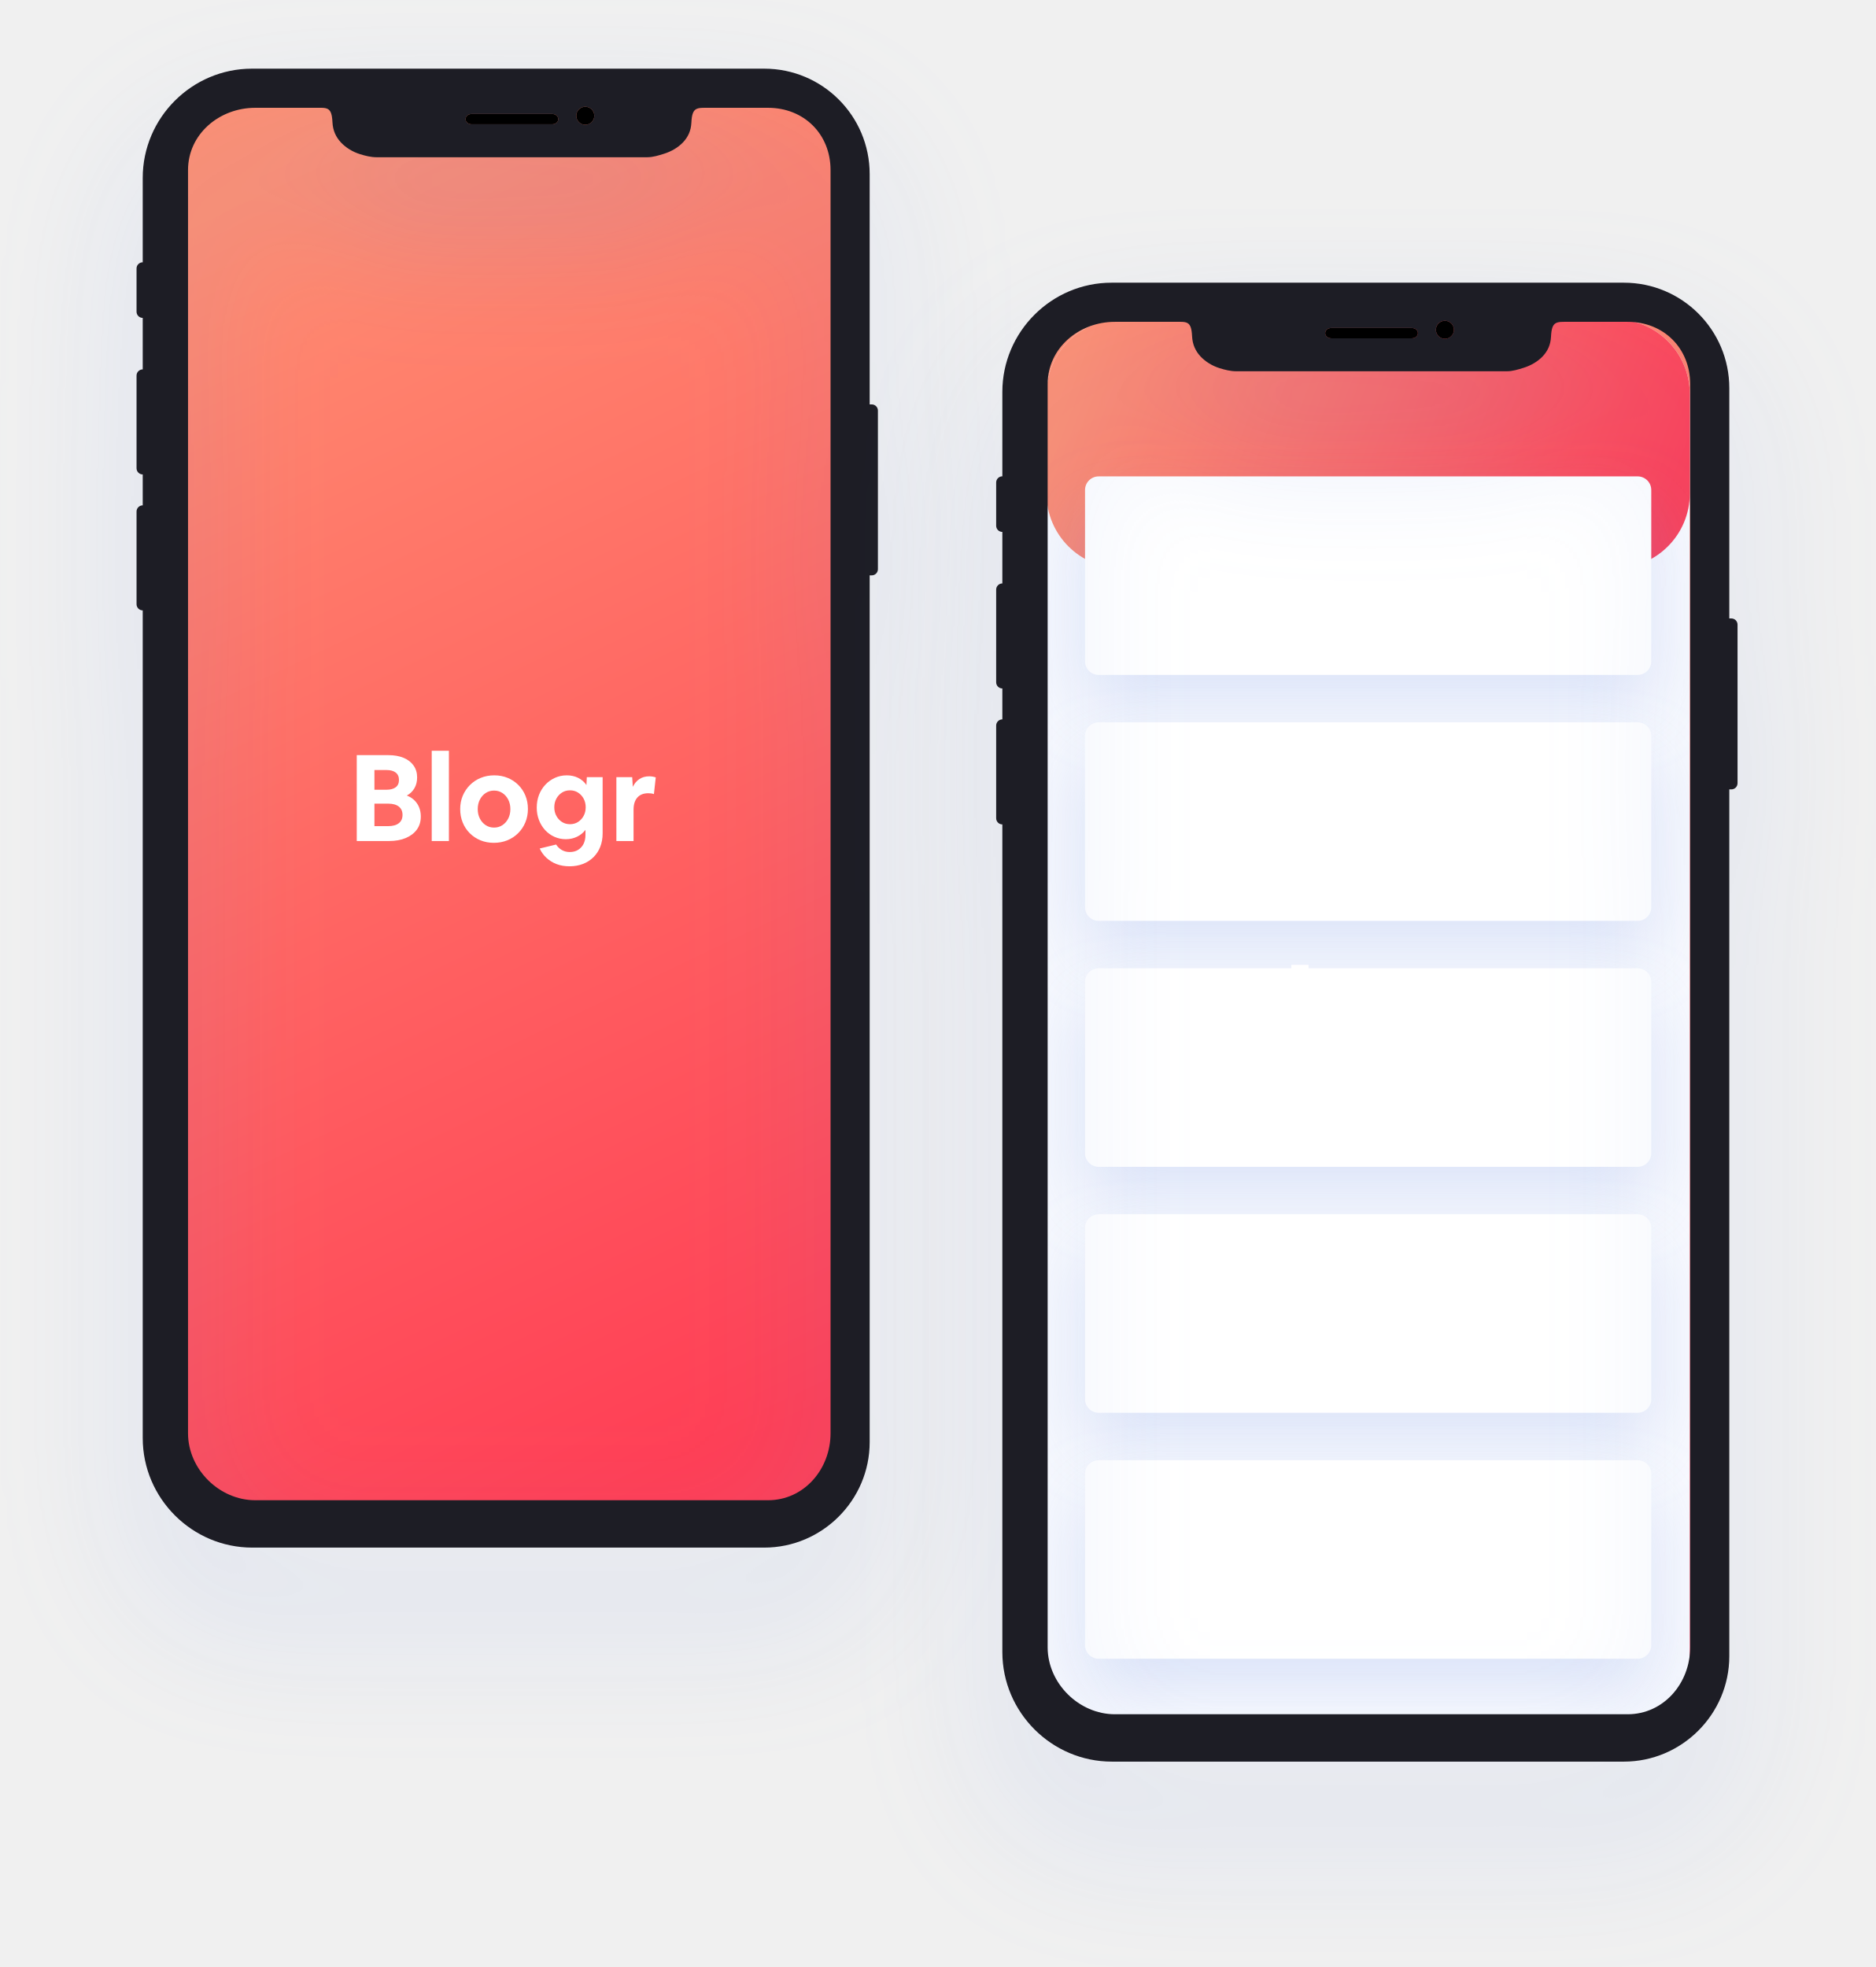
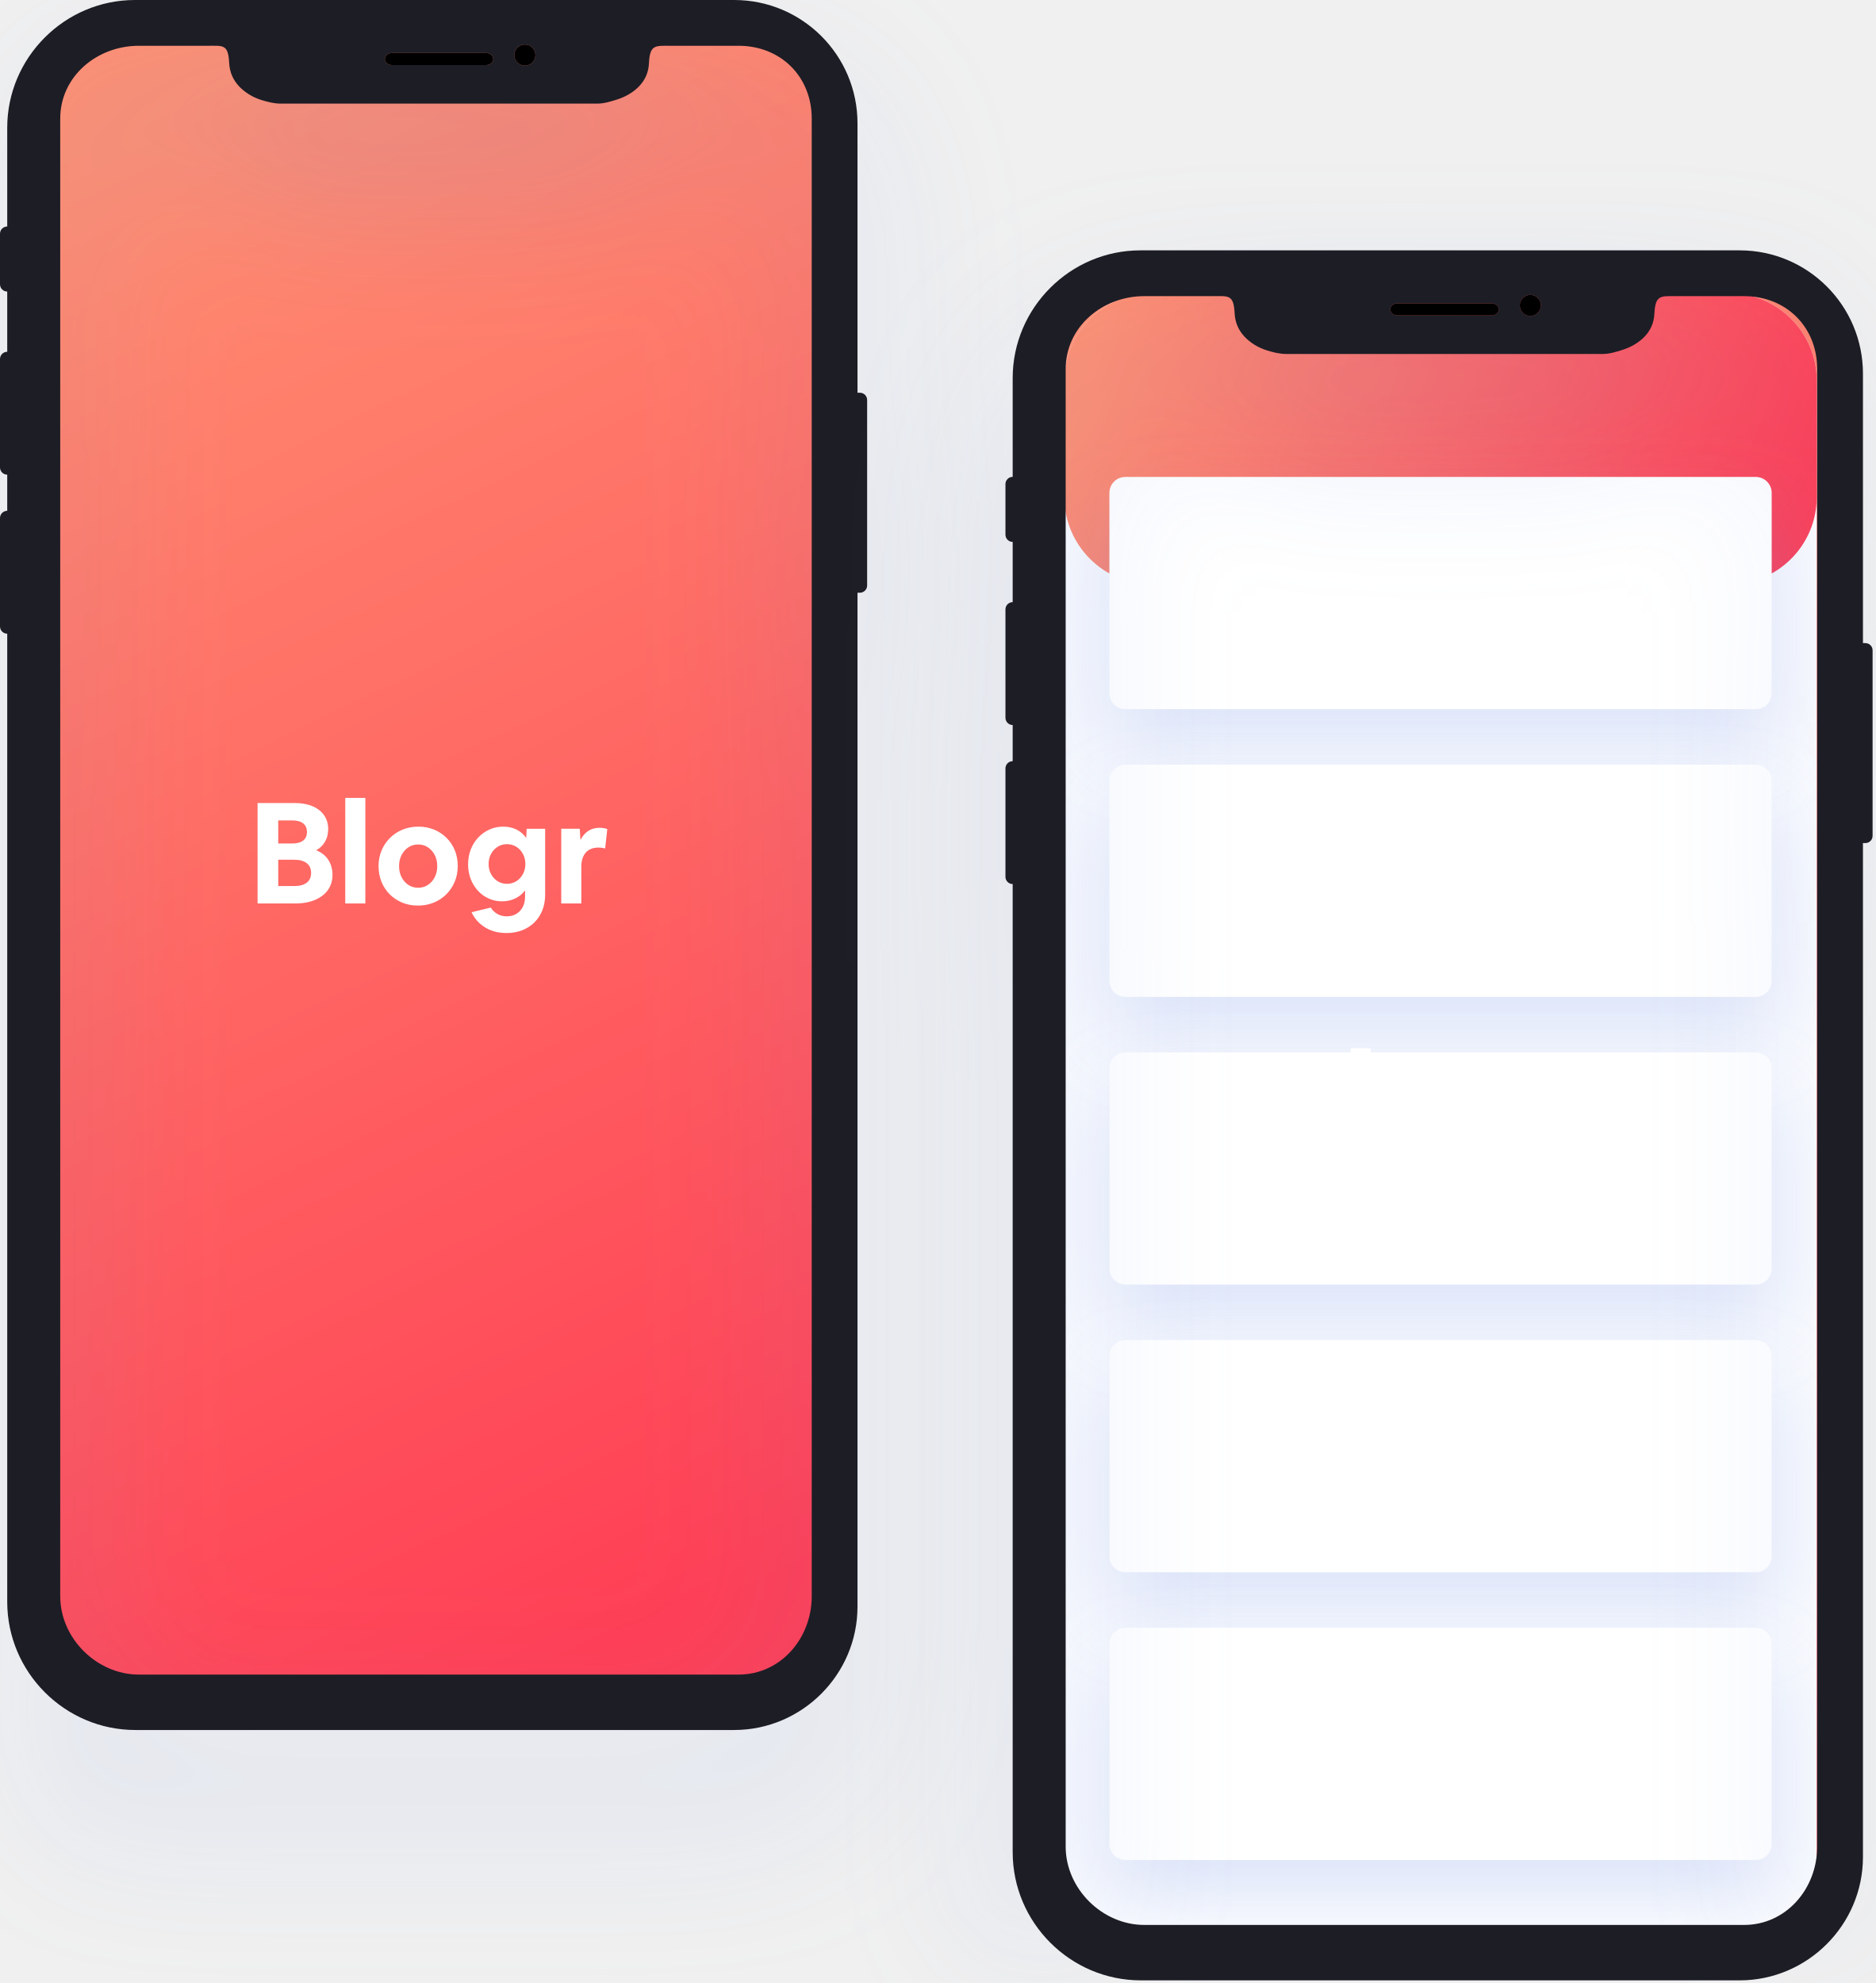
- <svg xmlns="http://www.w3.org/2000/svg" xmlns:xlink="http://www.w3.org/1999/xlink" width="552" height="579">
-   <defs>
-     <filter x="-32.1%" y="-11.5%" width="164.2%" height="132.2%" filterUnits="objectBoundingBox" id="b">
-       <feOffset dy="20" in="SourceAlpha" result="shadowOffsetOuter1" />
-       <feGaussianBlur stdDeviation="20" in="shadowOffsetOuter1" result="shadowBlurOuter1" />
-       <feColorMatrix values="0 0 0 0 0.422 0 0 0 0 0.554 0 0 0 0 0.894 0 0 0 0.243 0" in="shadowBlurOuter1" />
+ <svg xmlns="http://www.w3.org/2000/svg" xmlns:xlink="http://www.w3.org/1999/xlink" width="472" height="499" version="1.1" id="svg26">
+   <defs id="defs10">
+     <filter x="-0.22" y="-0.11" width="1.44" height="1.266" filterUnits="objectBoundingBox" id="b">
+       <feOffset dy="20" in="SourceAlpha" result="shadowOffsetOuter1" id="feOffset1" />
+       <feGaussianBlur stdDeviation="20" in="shadowOffsetOuter1" result="shadowBlurOuter1" id="feGaussianBlur1" />
+       <feColorMatrix values="0 0 0 0 0.422 0 0 0 0 0.554 0 0 0 0 0.894 0 0 0 0.243 0" in="shadowBlurOuter1" id="feColorMatrix1" />
    </filter>
-     <filter x="-21%" y="-42.8%" width="142%" height="219.8%" filterUnits="objectBoundingBox" id="e">
-       <feOffset dy="10" in="SourceAlpha" result="shadowOffsetOuter1" />
-       <feGaussianBlur stdDeviation="10" in="shadowOffsetOuter1" result="shadowBlurOuter1" />
-       <feColorMatrix values="0 0 0 0 0.422 0 0 0 0 0.554 0 0 0 0 0.894 0 0 0 0.243 0" in="shadowBlurOuter1" />
+     <filter x="-0.144" y="-0.411" width="1.288" height="1.992" filterUnits="objectBoundingBox" id="e">
+       <feOffset dy="10" in="SourceAlpha" result="shadowOffsetOuter1" id="feOffset2" />
+       <feGaussianBlur stdDeviation="10" in="shadowOffsetOuter1" result="shadowBlurOuter1" id="feGaussianBlur2" />
+       <feColorMatrix values="0 0 0 0 0.422 0 0 0 0 0.554 0 0 0 0 0.894 0 0 0 0.243 0" in="shadowBlurOuter1" id="feColorMatrix2" />
    </filter>
-     <filter x="-21%" y="-42.8%" width="142%" height="219.8%" filterUnits="objectBoundingBox" id="g">
-       <feOffset dy="10" in="SourceAlpha" result="shadowOffsetOuter1" />
-       <feGaussianBlur stdDeviation="10" in="shadowOffsetOuter1" result="shadowBlurOuter1" />
-       <feColorMatrix values="0 0 0 0 0.422 0 0 0 0 0.554 0 0 0 0 0.894 0 0 0 0.243 0" in="shadowBlurOuter1" />
+     <filter x="-0.144" y="-0.411" width="1.288" height="1.992" filterUnits="objectBoundingBox" id="g">
+       <feOffset dy="10" in="SourceAlpha" result="shadowOffsetOuter1" id="feOffset3" />
+       <feGaussianBlur stdDeviation="10" in="shadowOffsetOuter1" result="shadowBlurOuter1" id="feGaussianBlur3" />
+       <feColorMatrix values="0 0 0 0 0.422 0 0 0 0 0.554 0 0 0 0 0.894 0 0 0 0.243 0" in="shadowBlurOuter1" id="feColorMatrix3" />
    </filter>
-     <filter x="-21%" y="-42.8%" width="142%" height="219.8%" filterUnits="objectBoundingBox" id="i">
-       <feOffset dy="10" in="SourceAlpha" result="shadowOffsetOuter1" />
-       <feGaussianBlur stdDeviation="10" in="shadowOffsetOuter1" result="shadowBlurOuter1" />
-       <feColorMatrix values="0 0 0 0 0.422 0 0 0 0 0.554 0 0 0 0 0.894 0 0 0 0.243 0" in="shadowBlurOuter1" />
+     <filter x="-0.144" y="-0.411" width="1.288" height="1.992" filterUnits="objectBoundingBox" id="i">
+       <feOffset dy="10" in="SourceAlpha" result="shadowOffsetOuter1" id="feOffset4" />
+       <feGaussianBlur stdDeviation="10" in="shadowOffsetOuter1" result="shadowBlurOuter1" id="feGaussianBlur4" />
+       <feColorMatrix values="0 0 0 0 0.422 0 0 0 0 0.554 0 0 0 0 0.894 0 0 0 0.243 0" in="shadowBlurOuter1" id="feColorMatrix4" />
    </filter>
-     <filter x="-21%" y="-42.8%" width="142%" height="219.8%" filterUnits="objectBoundingBox" id="k">
-       <feOffset dy="10" in="SourceAlpha" result="shadowOffsetOuter1" />
-       <feGaussianBlur stdDeviation="10" in="shadowOffsetOuter1" result="shadowBlurOuter1" />
-       <feColorMatrix values="0 0 0 0 0.422 0 0 0 0 0.554 0 0 0 0 0.894 0 0 0 0.243 0" in="shadowBlurOuter1" />
+     <filter x="-0.144" y="-0.411" width="1.288" height="1.992" filterUnits="objectBoundingBox" id="k">
+       <feOffset dy="10" in="SourceAlpha" result="shadowOffsetOuter1" id="feOffset5" />
+       <feGaussianBlur stdDeviation="10" in="shadowOffsetOuter1" result="shadowBlurOuter1" id="feGaussianBlur5" />
+       <feColorMatrix values="0 0 0 0 0.422 0 0 0 0 0.554 0 0 0 0 0.894 0 0 0 0.243 0" in="shadowBlurOuter1" id="feColorMatrix5" />
    </filter>
-     <filter x="-21%" y="-42.8%" width="142%" height="219.8%" filterUnits="objectBoundingBox" id="m">
-       <feOffset dy="10" in="SourceAlpha" result="shadowOffsetOuter1" />
-       <feGaussianBlur stdDeviation="10" in="shadowOffsetOuter1" result="shadowBlurOuter1" />
-       <feColorMatrix values="0 0 0 0 0.422 0 0 0 0 0.554 0 0 0 0 0.894 0 0 0 0.243 0" in="shadowBlurOuter1" />
+     <filter x="-0.144" y="-0.411" width="1.288" height="1.992" filterUnits="objectBoundingBox" id="m">
+       <feOffset dy="10" in="SourceAlpha" result="shadowOffsetOuter1" id="feOffset6" />
+       <feGaussianBlur stdDeviation="10" in="shadowOffsetOuter1" result="shadowBlurOuter1" id="feGaussianBlur6" />
+       <feColorMatrix values="0 0 0 0 0.422 0 0 0 0 0.554 0 0 0 0 0.894 0 0 0 0.243 0" in="shadowBlurOuter1" id="feColorMatrix6" />
    </filter>
-     <filter x="-32.1%" y="-11.5%" width="164.2%" height="132.2%" filterUnits="objectBoundingBox" id="o">
-       <feOffset dy="20" in="SourceAlpha" result="shadowOffsetOuter1" />
-       <feGaussianBlur stdDeviation="20" in="shadowOffsetOuter1" result="shadowBlurOuter1" />
-       <feColorMatrix values="0 0 0 0 0.422 0 0 0 0 0.554 0 0 0 0 0.894 0 0 0 0.243 0" in="shadowBlurOuter1" />
+     <filter x="-0.22" y="-0.11" width="1.44" height="1.266" filterUnits="objectBoundingBox" id="o">
+       <feOffset dy="20" in="SourceAlpha" result="shadowOffsetOuter1" id="feOffset7" />
+       <feGaussianBlur stdDeviation="20" in="shadowOffsetOuter1" result="shadowBlurOuter1" id="feGaussianBlur7" />
+       <feColorMatrix values="0 0 0 0 0.422 0 0 0 0 0.554 0 0 0 0 0.894 0 0 0 0.243 0" in="shadowBlurOuter1" id="feColorMatrix7" />
    </filter>
    <rect id="f" x="0" y="0" width="166.649" height="58.441" rx="4" />
    <rect id="h" x="0" y="72.397" width="166.649" height="58.441" rx="4" />
    <rect id="j" x="0" y="144.794" width="166.649" height="58.441" rx="4" />
    <rect id="l" x="0" y="217.192" width="166.649" height="58.441" rx="4" />
    <rect id="n" x="0" y="289.589" width="166.649" height="58.441" rx="4" />
-     <linearGradient x1="38.371%" y1="0%" x2="61.629%" y2="100%" id="a">
-       <stop stop-color="#FF8F71" offset="0%" />
-       <stop stop-color="#FF3E55" offset="100%" />
+     <linearGradient x1="0.384" y1="0" x2="0.616" y2="1" id="a">
+       <stop stop-color="#FF8F71" offset="0%" id="stop7" />
+       <stop stop-color="#FF3E55" offset="100%" id="stop8" />
    </linearGradient>
-     <linearGradient x1="0%" y1="42.512%" x2="100%" y2="57.488%" id="d">
-       <stop stop-color="#FF8F71" offset="0%" />
-       <stop stop-color="#FF3E55" offset="100%" />
+     <linearGradient x1="9.331" y1="67.754" x2="127.112" y2="85.393" id="d" gradientTransform="scale(1.607516,0.6220777)" gradientUnits="userSpaceOnUse">
+       <stop stop-color="#FF8F71" offset="0%" id="stop9" />
+       <stop stop-color="#FF3E55" offset="100%" id="stop10" />
    </linearGradient>
-     <path d="M204.442 401.894c0 10.587-7.815 19.708-18.398 19.708H35.126c-10.584 0-19.786-9.121-19.786-19.708V30.059c0-10.587 9.202-18.327 19.786-18.327h17.447c3.689 0 5.051-.422 5.275 4.255.116 2.43 1.007 4.318 2.435 5.881 1.426 1.534 3.39 2.794 5.646 3.501 1.531.48 3.236.914 4.861.914h79.751c1.626 0 3.33-.534 4.861-1.013 2.258-.707 4.22-1.887 5.647-3.392 1.428-1.535 2.319-3.344 2.434-5.773.223-4.676 1.587-4.373 5.276-4.373h17.285c10.583 0 18.398 7.74 18.398 18.327v371.835zM98.847 13.55h23.637c1.004 0 1.819.622 1.819 1.515 0 .893-.815 1.516-1.819 1.516H98.847c-1.005 0-1.818-.623-1.818-1.516s.813-1.515 1.818-1.515zm36.063.522a2.653 2.653 0 11-5.306 0 2.653 2.653 0 015.306 0zm81.048 84.968V31.254c0-17.144-13.893-31.042-31.032-31.042H34.148c-17.677 0-32.142 14.47-32.142 32.155v24.839a1.819 1.819 0 00-1.819 1.818v12.733a1.82 1.82 0 001.819 1.82v15.157a1.82 1.82 0 00-1.819 1.82v27.284a1.82 1.82 0 001.819 1.818v9.095a1.82 1.82 0 00-1.819 1.818v27.285a1.82 1.82 0 001.819 1.82V403.29c0 17.74 14.509 32.257 32.243 32.257h150.677c17.067 0 31.032-13.97 31.032-31.043v-255.14h.605a1.819 1.819 0 001.82-1.819v-46.685c0-1.005-.814-1.82-1.82-1.82h-.605z" id="c" />
-     <path d="M204.442 401.894c0 10.587-7.815 19.708-18.398 19.708H35.126c-10.584 0-19.786-9.121-19.786-19.708V30.059c0-10.587 9.202-18.327 19.786-18.327h17.447c3.689 0 5.051-.422 5.275 4.255.116 2.43 1.007 4.318 2.435 5.881 1.426 1.534 3.39 2.794 5.646 3.501 1.531.48 3.236.914 4.861.914h79.751c1.626 0 3.33-.534 4.861-1.013 2.258-.707 4.22-1.887 5.647-3.392 1.428-1.535 2.319-3.344 2.434-5.773.223-4.676 1.587-4.373 5.276-4.373h17.285c10.583 0 18.398 7.74 18.398 18.327v371.835zM98.847 13.55h23.637c1.004 0 1.819.622 1.819 1.515 0 .893-.815 1.516-1.819 1.516H98.847c-1.005 0-1.818-.623-1.818-1.516s.813-1.515 1.818-1.515zm36.063.522a2.653 2.653 0 11-5.306 0 2.653 2.653 0 015.306 0zm81.048 84.968V31.254c0-17.144-13.893-31.042-31.032-31.042H34.148c-17.677 0-32.142 14.47-32.142 32.155v24.839a1.819 1.819 0 00-1.819 1.818v12.733a1.82 1.82 0 001.819 1.82v15.157a1.82 1.82 0 00-1.819 1.82v27.284a1.82 1.82 0 001.819 1.818v9.095a1.82 1.82 0 00-1.819 1.818v27.285a1.82 1.82 0 001.819 1.82V403.29c0 17.74 14.509 32.257 32.243 32.257h150.677c17.067 0 31.032-13.97 31.032-31.043v-255.14h.605a1.819 1.819 0 001.82-1.819v-46.685c0-1.005-.814-1.82-1.82-1.82h-.605z" id="p" />
+     <path d="m 204.442,401.894 c 0,10.587 -7.815,19.708 -18.398,19.708 H 35.126 c -10.584,0 -19.786,-9.121 -19.786,-19.708 V 30.059 c 0,-10.587 9.202,-18.327 19.786,-18.327 h 17.447 c 3.689,0 5.051,-0.422 5.275,4.255 0.116,2.43 1.007,4.318 2.435,5.881 1.426,1.534 3.39,2.794 5.646,3.501 1.531,0.48 3.236,0.914 4.861,0.914 h 79.751 c 1.626,0 3.33,-0.534 4.861,-1.013 2.258,-0.707 4.22,-1.887 5.647,-3.392 1.428,-1.535 2.319,-3.344 2.434,-5.773 0.223,-4.676 1.587,-4.373 5.276,-4.373 h 17.285 c 10.583,0 18.398,7.74 18.398,18.327 z M 98.847,13.55 h 23.637 c 1.004,0 1.819,0.622 1.819,1.515 0,0.893 -0.815,1.516 -1.819,1.516 H 98.847 c -1.005,0 -1.818,-0.623 -1.818,-1.516 0,-0.893 0.813,-1.515 1.818,-1.515 z m 36.063,0.522 a 2.653,2.653 0 1 1 -5.306,0 2.653,2.653 0 0 1 5.306,0 z M 215.958,99.04 V 31.254 C 215.958,14.11 202.065,0.212 184.926,0.212 H 34.148 c -17.677,0 -32.142,14.47 -32.142,32.155 v 24.839 a 1.819,1.819 0 0 0 -1.819,1.818 v 12.733 a 1.82,1.82 0 0 0 1.819,1.82 v 15.157 a 1.82,1.82 0 0 0 -1.819,1.82 v 27.284 a 1.82,1.82 0 0 0 1.819,1.818 v 9.095 a 1.82,1.82 0 0 0 -1.819,1.818 v 27.285 a 1.82,1.82 0 0 0 1.819,1.82 V 403.29 c 0,17.74 14.509,32.257 32.243,32.257 h 150.677 c 17.067,0 31.032,-13.97 31.032,-31.043 v -255.14 h 0.605 a 1.819,1.819 0 0 0 1.82,-1.819 V 100.86 c 0,-1.005 -0.814,-1.82 -1.82,-1.82 z" id="c" />
+     <path d="m 204.442,401.894 c 0,10.587 -7.815,19.708 -18.398,19.708 H 35.126 c -10.584,0 -19.786,-9.121 -19.786,-19.708 V 30.059 c 0,-10.587 9.202,-18.327 19.786,-18.327 h 17.447 c 3.689,0 5.051,-0.422 5.275,4.255 0.116,2.43 1.007,4.318 2.435,5.881 1.426,1.534 3.39,2.794 5.646,3.501 1.531,0.48 3.236,0.914 4.861,0.914 h 79.751 c 1.626,0 3.33,-0.534 4.861,-1.013 2.258,-0.707 4.22,-1.887 5.647,-3.392 1.428,-1.535 2.319,-3.344 2.434,-5.773 0.223,-4.676 1.587,-4.373 5.276,-4.373 h 17.285 c 10.583,0 18.398,7.74 18.398,18.327 z M 98.847,13.55 h 23.637 c 1.004,0 1.819,0.622 1.819,1.515 0,0.893 -0.815,1.516 -1.819,1.516 H 98.847 c -1.005,0 -1.818,-0.623 -1.818,-1.516 0,-0.893 0.813,-1.515 1.818,-1.515 z m 36.063,0.522 a 2.653,2.653 0 1 1 -5.306,0 2.653,2.653 0 0 1 5.306,0 z M 215.958,99.04 V 31.254 C 215.958,14.11 202.065,0.212 184.926,0.212 H 34.148 c -17.677,0 -32.142,14.47 -32.142,32.155 v 24.839 a 1.819,1.819 0 0 0 -1.819,1.818 v 12.733 a 1.82,1.82 0 0 0 1.819,1.82 v 15.157 a 1.82,1.82 0 0 0 -1.819,1.82 v 27.284 a 1.82,1.82 0 0 0 1.819,1.818 v 9.095 a 1.82,1.82 0 0 0 -1.819,1.818 v 27.285 a 1.82,1.82 0 0 0 1.819,1.82 V 403.29 c 0,17.74 14.509,32.257 32.243,32.257 h 150.677 c 17.067,0 31.032,-13.97 31.032,-31.043 v -255.14 h 0.605 a 1.819,1.819 0 0 0 1.82,-1.819 V 100.86 c 0,-1.005 -0.814,-1.82 -1.82,-1.82 z" id="p" />
+     <linearGradient xlink:href="#a" id="linearGradient28" x1="124.237" y1="3.472" x2="192.558" y2="297.227" gradientTransform="scale(0.6944563,1.439976)" gradientUnits="userSpaceOnUse" />
+     <linearGradient xlink:href="#a" id="linearGradient29" x1="124.237" y1="3.472" x2="192.558" y2="297.227" gradientTransform="scale(0.6944563,1.439976)" gradientUnits="userSpaceOnUse" />
  </defs>
-   <g fill="none" fill-rule="evenodd">
-     <g transform="translate(40 20)">
-       <rect fill="url(#a)" x="8" y="5" width="204" height="423" rx="22" />
-       <path d="M65 227.56v-25.278h9.316c1.734 0 3.232.267 4.496.8 1.264.535 2.239 1.294 2.925 2.28.686.984 1.03 2.141 1.03 3.47 0 1.21-.266 2.273-.795 3.187a5.63 5.63 0 01-2.24 2.154c1.3.498 2.312 1.287 3.034 2.367s1.083 2.356 1.083 3.828c0 1.471-.385 2.74-1.155 3.809-.77 1.068-1.854 1.899-3.25 2.492s-3.045.89-4.947.89H65zm5.2-20.9v5.804h3.539c1.18 0 2.088-.243 2.726-.73.638-.487.957-1.205.957-2.154 0-.95-.32-1.673-.957-2.172-.638-.498-1.547-.747-2.726-.747h-3.54zm0 16.52h4.044c1.348 0 2.39-.285 3.124-.854.734-.57 1.101-1.389 1.101-2.457 0-1.068-.367-1.887-1.101-2.456-.735-.57-1.776-.855-3.124-.855H70.2v6.622zm16.863 4.38V201h5.056v26.56h-5.056zm18.272.533c-1.42 0-2.732-.249-3.936-.747a9.577 9.577 0 01-3.142-2.083 9.438 9.438 0 01-2.076-3.151c-.494-1.21-.74-2.528-.74-3.952s.252-2.735.758-3.934a9.78 9.78 0 012.112-3.15 9.594 9.594 0 013.178-2.101c1.216-.499 2.546-.748 3.99-.748 1.42 0 2.733.25 3.936.748a9.577 9.577 0 013.142 2.083 9.482 9.482 0 012.076 3.133c.494 1.198.74 2.51.74 3.934 0 1.424-.252 2.741-.758 3.951a9.73 9.73 0 01-2.112 3.169 9.594 9.594 0 01-3.178 2.1c-1.216.499-2.546.748-3.99.748zm.072-4.486c.915 0 1.733-.237 2.456-.712.722-.474 1.293-1.121 1.715-1.94.421-.819.632-1.75.632-2.795 0-1.044-.211-1.976-.632-2.795-.422-.818-.993-1.465-1.715-1.94-.723-.475-1.541-.712-2.456-.712s-1.733.237-2.455.712c-.723.475-1.294 1.122-1.716 1.94-.42.82-.632 1.75-.632 2.795s.211 1.976.632 2.795c.422.819.993 1.466 1.716 1.94.722.475 1.54.712 2.455.712zm21.124 3.418a8.081 8.081 0 01-3.376-.712 8.295 8.295 0 01-2.726-1.976 9.246 9.246 0 01-1.806-2.955c-.433-1.127-.65-2.344-.65-3.649 0-1.353.223-2.605.668-3.756a9.131 9.131 0 011.878-3.008 8.894 8.894 0 012.817-2.012c1.07-.486 2.232-.73 3.484-.73 1.228 0 2.335.244 3.322.73a6.447 6.447 0 012.456 2.118l.108-2.314h4.658v16.555c0 1.448-.234 2.765-.704 3.952a8.774 8.774 0 01-2.004 3.062 8.961 8.961 0 01-3.087 1.976c-1.192.463-2.51.694-3.954.694-1.42 0-2.697-.22-3.828-.659a9.174 9.174 0 01-2.961-1.833 8.656 8.656 0 01-1.986-2.742l4.839-1.174a4.737 4.737 0 001.679 1.62c.686.391 1.462.587 2.329.587.939 0 1.751-.208 2.437-.623a4.283 4.283 0 001.607-1.745c.385-.747.578-1.62.578-2.616v-1.531a6.795 6.795 0 01-2.474 2.011c-.999.487-2.1.73-3.304.73zm1.228-4.415c.89 0 1.68-.22 2.365-.658a4.816 4.816 0 001.643-1.78c.41-.748.614-1.596.614-2.546 0-.95-.204-1.798-.614-2.545a4.816 4.816 0 00-1.643-1.78c-.686-.44-1.474-.66-2.365-.66-.89 0-1.679.22-2.365.66a4.816 4.816 0 00-1.643 1.78c-.41.747-.614 1.596-.614 2.545 0 .95.205 1.798.614 2.546.41.747.957 1.34 1.643 1.78.686.439 1.474.658 2.365.658zm13.65 4.95V208.76h4.658l.18 2.848c.482-.996 1.132-1.762 1.95-2.296.819-.534 1.782-.801 2.89-.801.336 0 .673.03 1.01.089.337.06.638.137.903.231l-.542 4.914a3.86 3.86 0 00-.812-.196 6.647 6.647 0 00-.849-.054c-1.396 0-2.467.422-3.213 1.264-.747.843-1.12 2.035-1.12 3.578v9.221h-5.055z" fill="#FFF" fill-rule="nonzero" />
-       <use fill="#000" filter="url(#b)" xlink:href="#c" />
-       <use fill="#1D1D25" xlink:href="#c" />
-       <path d="M122.484 13.55H98.847c-1.005 0-1.819.624-1.819 1.517 0 .892.814 1.515 1.82 1.515h23.636c1.005 0 1.82-.623 1.82-1.515 0-.893-.815-1.517-1.82-1.517M132.258 11.42a2.653 2.653 0 10.002 5.306 2.653 2.653 0 00-.002-5.306" fill="#000" />
+   <g fill="none" fill-rule="evenodd" id="g26" transform="translate(47.813,47.788)">
+     <g id="g11" transform="translate(-48,-48)">
+       <rect fill="url(#a)" x="8" y="5" width="204" height="423" rx="22" id="rect10" style="fill:url(#linearGradient28)" />
+       <path d="m 65,227.56 v -25.278 h 9.316 c 1.734,0 3.232,0.267 4.496,0.8 1.264,0.535 2.239,1.294 2.925,2.28 0.686,0.984 1.03,2.141 1.03,3.47 0,1.21 -0.266,2.273 -0.795,3.187 a 5.63,5.63 0 0 1 -2.24,2.154 c 1.3,0.498 2.312,1.287 3.034,2.367 0.722,1.08 1.083,2.356 1.083,3.828 0,1.471 -0.385,2.74 -1.155,3.809 -0.77,1.068 -1.854,1.899 -3.25,2.492 -1.396,0.593 -3.045,0.89 -4.947,0.89 H 65 Z m 5.2,-20.9 v 5.804 h 3.539 c 1.18,0 2.088,-0.243 2.726,-0.73 0.638,-0.487 0.957,-1.205 0.957,-2.154 0,-0.95 -0.32,-1.673 -0.957,-2.172 -0.638,-0.498 -1.547,-0.747 -2.726,-0.747 h -3.54 z m 0,16.52 h 4.044 c 1.348,0 2.39,-0.285 3.124,-0.854 0.734,-0.57 1.101,-1.389 1.101,-2.457 0,-1.068 -0.367,-1.887 -1.101,-2.456 -0.735,-0.57 -1.776,-0.855 -3.124,-0.855 H 70.2 Z m 16.863,4.38 V 201 h 5.056 v 26.56 z m 18.272,0.533 c -1.42,0 -2.732,-0.249 -3.936,-0.747 a 9.577,9.577 0 0 1 -3.142,-2.083 9.438,9.438 0 0 1 -2.076,-3.151 c -0.494,-1.21 -0.74,-2.528 -0.74,-3.952 0,-1.424 0.252,-2.735 0.758,-3.934 a 9.78,9.78 0 0 1 2.112,-3.15 9.594,9.594 0 0 1 3.178,-2.101 c 1.216,-0.499 2.546,-0.748 3.99,-0.748 1.42,0 2.733,0.25 3.936,0.748 a 9.577,9.577 0 0 1 3.142,2.083 9.482,9.482 0 0 1 2.076,3.133 c 0.494,1.198 0.74,2.51 0.74,3.934 0,1.424 -0.252,2.741 -0.758,3.951 a 9.73,9.73 0 0 1 -2.112,3.169 9.594,9.594 0 0 1 -3.178,2.1 c -1.216,0.499 -2.546,0.748 -3.99,0.748 z m 0.072,-4.486 c 0.915,0 1.733,-0.237 2.456,-0.712 0.722,-0.474 1.293,-1.121 1.715,-1.94 0.421,-0.819 0.632,-1.75 0.632,-2.795 0,-1.044 -0.211,-1.976 -0.632,-2.795 -0.422,-0.818 -0.993,-1.465 -1.715,-1.94 -0.723,-0.475 -1.541,-0.712 -2.456,-0.712 -0.915,0 -1.733,0.237 -2.455,0.712 -0.723,0.475 -1.294,1.122 -1.716,1.94 -0.42,0.82 -0.632,1.75 -0.632,2.795 0,1.045 0.211,1.976 0.632,2.795 0.422,0.819 0.993,1.466 1.716,1.94 0.722,0.475 1.54,0.712 2.455,0.712 z m 21.124,3.418 a 8.081,8.081 0 0 1 -3.376,-0.712 8.295,8.295 0 0 1 -2.726,-1.976 9.246,9.246 0 0 1 -1.806,-2.955 c -0.433,-1.127 -0.65,-2.344 -0.65,-3.649 0,-1.353 0.223,-2.605 0.668,-3.756 a 9.131,9.131 0 0 1 1.878,-3.008 8.894,8.894 0 0 1 2.817,-2.012 c 1.07,-0.486 2.232,-0.73 3.484,-0.73 1.228,0 2.335,0.244 3.322,0.73 a 6.447,6.447 0 0 1 2.456,2.118 l 0.108,-2.314 h 4.658 v 16.555 c 0,1.448 -0.234,2.765 -0.704,3.952 a 8.774,8.774 0 0 1 -2.004,3.062 8.961,8.961 0 0 1 -3.087,1.976 c -1.192,0.463 -2.51,0.694 -3.954,0.694 -1.42,0 -2.697,-0.22 -3.828,-0.659 a 9.174,9.174 0 0 1 -2.961,-1.833 8.656,8.656 0 0 1 -1.986,-2.742 l 4.839,-1.174 a 4.737,4.737 0 0 0 1.679,1.62 c 0.686,0.391 1.462,0.587 2.329,0.587 0.939,0 1.751,-0.208 2.437,-0.623 a 4.283,4.283 0 0 0 1.607,-1.745 c 0.385,-0.747 0.578,-1.62 0.578,-2.616 v -1.531 a 6.795,6.795 0 0 1 -2.474,2.011 c -0.999,0.487 -2.1,0.73 -3.304,0.73 z m 1.228,-4.415 c 0.89,0 1.68,-0.22 2.365,-0.658 a 4.816,4.816 0 0 0 1.643,-1.78 c 0.41,-0.748 0.614,-1.596 0.614,-2.546 0,-0.95 -0.204,-1.798 -0.614,-2.545 a 4.816,4.816 0 0 0 -1.643,-1.78 c -0.686,-0.44 -1.474,-0.66 -2.365,-0.66 -0.89,0 -1.679,0.22 -2.365,0.66 a 4.816,4.816 0 0 0 -1.643,1.78 c -0.41,0.747 -0.614,1.596 -0.614,2.545 0,0.95 0.205,1.798 0.614,2.546 0.41,0.747 0.957,1.34 1.643,1.78 0.686,0.439 1.474,0.658 2.365,0.658 z m 13.65,4.95 v -18.8 h 4.658 l 0.18,2.848 c 0.482,-0.996 1.132,-1.762 1.95,-2.296 0.819,-0.534 1.782,-0.801 2.89,-0.801 0.336,0 0.673,0.03 1.01,0.089 0.337,0.06 0.638,0.137 0.903,0.231 l -0.542,4.914 a 3.86,3.86 0 0 0 -0.812,-0.196 6.647,6.647 0 0 0 -0.849,-0.054 c -1.396,0 -2.467,0.422 -3.213,1.264 -0.747,0.843 -1.12,2.035 -1.12,3.578 v 9.221 h -5.055 z" fill="#ffffff" fill-rule="nonzero" id="path10" />
+       <use fill="#000000" filter="url(#b)" xlink:href="#c" id="use10" />
+       <use fill="#1d1d25" xlink:href="#c" id="use11" />
+       <path d="M 122.484,13.55 H 98.847 c -1.005,0 -1.819,0.624 -1.819,1.517 0,0.892 0.814,1.515 1.82,1.515 h 23.636 c 1.005,0 1.82,-0.623 1.82,-1.515 0,-0.893 -0.815,-1.517 -1.82,-1.517 m 9.774,-2.13 a 2.653,2.653 0 1 0 0.002,5.306 2.653,2.653 0 0 0 -0.002,-5.306" fill="#000000" id="path11" />
    </g>
-     <g transform="translate(293 83)">
-       <rect fill="url(#a)" x="8" y="5" width="204" height="423" rx="22" />
-       <rect fill="#FFF" x="15" y="11" width="189.335" height="414.321" rx="22" />
-       <rect fill="url(#d)" x="15" y="11" width="189.335" height="73.269" rx="22" />
-       <g transform="translate(26.343 57.23)">
-         <use fill="#000" filter="url(#e)" xlink:href="#f" />
-         <use fill="#FFF" xlink:href="#f" />
+     <g transform="translate(205,15)" id="g25">
+       <rect fill="url(#a)" x="8" y="5" width="204" height="423" rx="22" id="rect11" style="fill:url(#linearGradient29)" />
+       <rect fill="#ffffff" x="15" y="11" width="189.335" height="414.321" rx="22" id="rect12" />
+       <rect fill="url(#d)" x="15" y="11" width="189.335" height="73.269" rx="22" id="rect13" style="fill:url(#d)" />
+       <g transform="translate(26.343,57.23)" id="g14">
+         <use fill="#000000" filter="url(#e)" xlink:href="#f" id="use13" />
+         <use fill="#ffffff" xlink:href="#f" id="use14" />
      </g>
-       <g transform="translate(26.343 57.23)">
-         <use fill="#000" filter="url(#g)" xlink:href="#h" />
-         <use fill="#FFF" xlink:href="#h" />
+       <g transform="translate(26.343,57.23)" id="g16">
+         <use fill="#000000" filter="url(#g)" xlink:href="#h" id="use15" />
+         <use fill="#ffffff" xlink:href="#h" id="use16" />
      </g>
-       <g transform="translate(26.343 57.23)">
-         <use fill="#000" filter="url(#i)" xlink:href="#j" />
-         <use fill="#FFF" xlink:href="#j" />
+       <g transform="translate(26.343,57.23)" id="g18">
+         <use fill="#000000" filter="url(#i)" xlink:href="#j" id="use17" />
+         <use fill="#ffffff" xlink:href="#j" id="use18" />
      </g>
-       <g transform="translate(26.343 57.23)">
-         <use fill="#000" filter="url(#k)" xlink:href="#l" />
-         <use fill="#FFF" xlink:href="#l" />
+       <g transform="translate(26.343,57.23)" id="g20">
+         <use fill="#000000" filter="url(#k)" xlink:href="#l" id="use19" />
+         <use fill="#ffffff" xlink:href="#l" id="use20" />
      </g>
-       <g transform="translate(26.343 57.23)">
-         <use fill="#000" filter="url(#m)" xlink:href="#n" />
-         <use fill="#FFF" xlink:href="#n" />
+       <g transform="translate(26.343,57.23)" id="g22">
+         <use fill="#000000" filter="url(#m)" xlink:href="#n" id="use21" />
+         <use fill="#ffffff" xlink:href="#n" id="use22" />
      </g>
-       <path d="M65 227.56v-25.278h9.316c1.734 0 3.232.267 4.496.8 1.264.535 2.239 1.294 2.925 2.28.686.984 1.03 2.141 1.03 3.47 0 1.21-.266 2.273-.795 3.187a5.63 5.63 0 01-2.24 2.154c1.3.498 2.312 1.287 3.034 2.367s1.083 2.356 1.083 3.828c0 1.471-.385 2.74-1.155 3.809-.77 1.068-1.854 1.899-3.25 2.492s-3.045.89-4.947.89H65zm5.2-20.9v5.804h3.539c1.18 0 2.088-.243 2.726-.73.638-.487.957-1.205.957-2.154 0-.95-.32-1.673-.957-2.172-.638-.498-1.547-.747-2.726-.747h-3.54zm0 16.52h4.044c1.348 0 2.39-.285 3.124-.854.734-.57 1.101-1.389 1.101-2.457 0-1.068-.367-1.887-1.101-2.456-.735-.57-1.776-.855-3.124-.855H70.2v6.622zm16.863 4.38V201h5.056v26.56h-5.056zm18.272.533c-1.42 0-2.732-.249-3.936-.747a9.577 9.577 0 01-3.142-2.083 9.438 9.438 0 01-2.076-3.151c-.494-1.21-.74-2.528-.74-3.952s.252-2.735.758-3.934a9.78 9.78 0 012.112-3.15 9.594 9.594 0 013.178-2.101c1.216-.499 2.546-.748 3.99-.748 1.42 0 2.733.25 3.936.748a9.577 9.577 0 013.142 2.083 9.482 9.482 0 012.076 3.133c.494 1.198.74 2.51.74 3.934 0 1.424-.252 2.741-.758 3.951a9.73 9.73 0 01-2.112 3.169 9.594 9.594 0 01-3.178 2.1c-1.216.499-2.546.748-3.99.748zm.072-4.486c.915 0 1.733-.237 2.456-.712.722-.474 1.293-1.121 1.715-1.94.421-.819.632-1.75.632-2.795 0-1.044-.211-1.976-.632-2.795-.422-.818-.993-1.465-1.715-1.94-.723-.475-1.541-.712-2.456-.712s-1.733.237-2.455.712c-.723.475-1.294 1.122-1.716 1.94-.42.82-.632 1.75-.632 2.795s.211 1.976.632 2.795c.422.819.993 1.466 1.716 1.94.722.475 1.54.712 2.455.712zm21.124 3.418a8.081 8.081 0 01-3.376-.712 8.295 8.295 0 01-2.726-1.976 9.246 9.246 0 01-1.806-2.955c-.433-1.127-.65-2.344-.65-3.649 0-1.353.223-2.605.668-3.756a9.131 9.131 0 011.878-3.008 8.894 8.894 0 012.817-2.012c1.07-.486 2.232-.73 3.484-.73 1.228 0 2.335.244 3.322.73a6.447 6.447 0 012.456 2.118l.108-2.314h4.658v16.555c0 1.448-.234 2.765-.704 3.952a8.774 8.774 0 01-2.004 3.062 8.961 8.961 0 01-3.087 1.976c-1.192.463-2.51.694-3.954.694-1.42 0-2.697-.22-3.828-.659a9.174 9.174 0 01-2.961-1.833 8.656 8.656 0 01-1.986-2.742l4.839-1.174a4.737 4.737 0 001.679 1.62c.686.391 1.462.587 2.329.587.939 0 1.751-.208 2.437-.623a4.283 4.283 0 001.607-1.745c.385-.747.578-1.62.578-2.616v-1.531a6.795 6.795 0 01-2.474 2.011c-.999.487-2.1.73-3.304.73zm1.228-4.415c.89 0 1.68-.22 2.365-.658a4.816 4.816 0 001.643-1.78c.41-.748.614-1.596.614-2.546 0-.95-.204-1.798-.614-2.545a4.816 4.816 0 00-1.643-1.78c-.686-.44-1.474-.66-2.365-.66-.89 0-1.679.22-2.365.66a4.816 4.816 0 00-1.643 1.78c-.41.747-.614 1.596-.614 2.545 0 .95.205 1.798.614 2.546.41.747.957 1.34 1.643 1.78.686.439 1.474.658 2.365.658zm13.65 4.95V208.76h4.658l.18 2.848c.482-.996 1.132-1.762 1.95-2.296.819-.534 1.782-.801 2.89-.801.336 0 .673.03 1.01.089.337.06.638.137.903.231l-.542 4.914a3.86 3.86 0 00-.812-.196 6.647 6.647 0 00-.849-.054c-1.396 0-2.467.422-3.213 1.264-.747.843-1.12 2.035-1.12 3.578v9.221h-5.055z" fill="#FFF" fill-rule="nonzero" />
-       <g>
-         <use fill="#000" filter="url(#o)" xlink:href="#p" />
-         <use fill="#1D1D25" xlink:href="#p" />
-         <path d="M122.484 13.55H98.847c-1.005 0-1.819.624-1.819 1.517 0 .892.814 1.515 1.82 1.515h23.636c1.005 0 1.82-.623 1.82-1.515 0-.893-.815-1.517-1.82-1.517M132.258 11.42a2.653 2.653 0 10.002 5.306 2.653 2.653 0 00-.002-5.306" fill="#000" />
+       <path d="m 65,227.56 v -25.278 h 9.316 c 1.734,0 3.232,0.267 4.496,0.8 1.264,0.535 2.239,1.294 2.925,2.28 0.686,0.984 1.03,2.141 1.03,3.47 0,1.21 -0.266,2.273 -0.795,3.187 a 5.63,5.63 0 0 1 -2.24,2.154 c 1.3,0.498 2.312,1.287 3.034,2.367 0.722,1.08 1.083,2.356 1.083,3.828 0,1.471 -0.385,2.74 -1.155,3.809 -0.77,1.068 -1.854,1.899 -3.25,2.492 -1.396,0.593 -3.045,0.89 -4.947,0.89 H 65 Z m 5.2,-20.9 v 5.804 h 3.539 c 1.18,0 2.088,-0.243 2.726,-0.73 0.638,-0.487 0.957,-1.205 0.957,-2.154 0,-0.95 -0.32,-1.673 -0.957,-2.172 -0.638,-0.498 -1.547,-0.747 -2.726,-0.747 h -3.54 z m 0,16.52 h 4.044 c 1.348,0 2.39,-0.285 3.124,-0.854 0.734,-0.57 1.101,-1.389 1.101,-2.457 0,-1.068 -0.367,-1.887 -1.101,-2.456 -0.735,-0.57 -1.776,-0.855 -3.124,-0.855 H 70.2 Z m 16.863,4.38 V 201 h 5.056 v 26.56 z m 18.272,0.533 c -1.42,0 -2.732,-0.249 -3.936,-0.747 a 9.577,9.577 0 0 1 -3.142,-2.083 9.438,9.438 0 0 1 -2.076,-3.151 c -0.494,-1.21 -0.74,-2.528 -0.74,-3.952 0,-1.424 0.252,-2.735 0.758,-3.934 a 9.78,9.78 0 0 1 2.112,-3.15 9.594,9.594 0 0 1 3.178,-2.101 c 1.216,-0.499 2.546,-0.748 3.99,-0.748 1.42,0 2.733,0.25 3.936,0.748 a 9.577,9.577 0 0 1 3.142,2.083 9.482,9.482 0 0 1 2.076,3.133 c 0.494,1.198 0.74,2.51 0.74,3.934 0,1.424 -0.252,2.741 -0.758,3.951 a 9.73,9.73 0 0 1 -2.112,3.169 9.594,9.594 0 0 1 -3.178,2.1 c -1.216,0.499 -2.546,0.748 -3.99,0.748 z m 0.072,-4.486 c 0.915,0 1.733,-0.237 2.456,-0.712 0.722,-0.474 1.293,-1.121 1.715,-1.94 0.421,-0.819 0.632,-1.75 0.632,-2.795 0,-1.044 -0.211,-1.976 -0.632,-2.795 -0.422,-0.818 -0.993,-1.465 -1.715,-1.94 -0.723,-0.475 -1.541,-0.712 -2.456,-0.712 -0.915,0 -1.733,0.237 -2.455,0.712 -0.723,0.475 -1.294,1.122 -1.716,1.94 -0.42,0.82 -0.632,1.75 -0.632,2.795 0,1.045 0.211,1.976 0.632,2.795 0.422,0.819 0.993,1.466 1.716,1.94 0.722,0.475 1.54,0.712 2.455,0.712 z m 21.124,3.418 a 8.081,8.081 0 0 1 -3.376,-0.712 8.295,8.295 0 0 1 -2.726,-1.976 9.246,9.246 0 0 1 -1.806,-2.955 c -0.433,-1.127 -0.65,-2.344 -0.65,-3.649 0,-1.353 0.223,-2.605 0.668,-3.756 a 9.131,9.131 0 0 1 1.878,-3.008 8.894,8.894 0 0 1 2.817,-2.012 c 1.07,-0.486 2.232,-0.73 3.484,-0.73 1.228,0 2.335,0.244 3.322,0.73 a 6.447,6.447 0 0 1 2.456,2.118 l 0.108,-2.314 h 4.658 v 16.555 c 0,1.448 -0.234,2.765 -0.704,3.952 a 8.774,8.774 0 0 1 -2.004,3.062 8.961,8.961 0 0 1 -3.087,1.976 c -1.192,0.463 -2.51,0.694 -3.954,0.694 -1.42,0 -2.697,-0.22 -3.828,-0.659 a 9.174,9.174 0 0 1 -2.961,-1.833 8.656,8.656 0 0 1 -1.986,-2.742 l 4.839,-1.174 a 4.737,4.737 0 0 0 1.679,1.62 c 0.686,0.391 1.462,0.587 2.329,0.587 0.939,0 1.751,-0.208 2.437,-0.623 a 4.283,4.283 0 0 0 1.607,-1.745 c 0.385,-0.747 0.578,-1.62 0.578,-2.616 v -1.531 a 6.795,6.795 0 0 1 -2.474,2.011 c -0.999,0.487 -2.1,0.73 -3.304,0.73 z m 1.228,-4.415 c 0.89,0 1.68,-0.22 2.365,-0.658 a 4.816,4.816 0 0 0 1.643,-1.78 c 0.41,-0.748 0.614,-1.596 0.614,-2.546 0,-0.95 -0.204,-1.798 -0.614,-2.545 a 4.816,4.816 0 0 0 -1.643,-1.78 c -0.686,-0.44 -1.474,-0.66 -2.365,-0.66 -0.89,0 -1.679,0.22 -2.365,0.66 a 4.816,4.816 0 0 0 -1.643,1.78 c -0.41,0.747 -0.614,1.596 -0.614,2.545 0,0.95 0.205,1.798 0.614,2.546 0.41,0.747 0.957,1.34 1.643,1.78 0.686,0.439 1.474,0.658 2.365,0.658 z m 13.65,4.95 v -18.8 h 4.658 l 0.18,2.848 c 0.482,-0.996 1.132,-1.762 1.95,-2.296 0.819,-0.534 1.782,-0.801 2.89,-0.801 0.336,0 0.673,0.03 1.01,0.089 0.337,0.06 0.638,0.137 0.903,0.231 l -0.542,4.914 a 3.86,3.86 0 0 0 -0.812,-0.196 6.647,6.647 0 0 0 -0.849,-0.054 c -1.396,0 -2.467,0.422 -3.213,1.264 -0.747,0.843 -1.12,2.035 -1.12,3.578 v 9.221 h -5.055 z" fill="#ffffff" fill-rule="nonzero" id="path22" />
+       <g id="g24">
+         <use fill="#000000" filter="url(#o)" xlink:href="#p" id="use23" />
+         <use fill="#1d1d25" xlink:href="#p" id="use24" />
+         <path d="M 122.484,13.55 H 98.847 c -1.005,0 -1.819,0.624 -1.819,1.517 0,0.892 0.814,1.515 1.82,1.515 h 23.636 c 1.005,0 1.82,-0.623 1.82,-1.515 0,-0.893 -0.815,-1.517 -1.82,-1.517 m 9.774,-2.13 a 2.653,2.653 0 1 0 0.002,5.306 2.653,2.653 0 0 0 -0.002,-5.306" fill="#000000" id="path24" />
      </g>
    </g>
  </g>
</svg>
